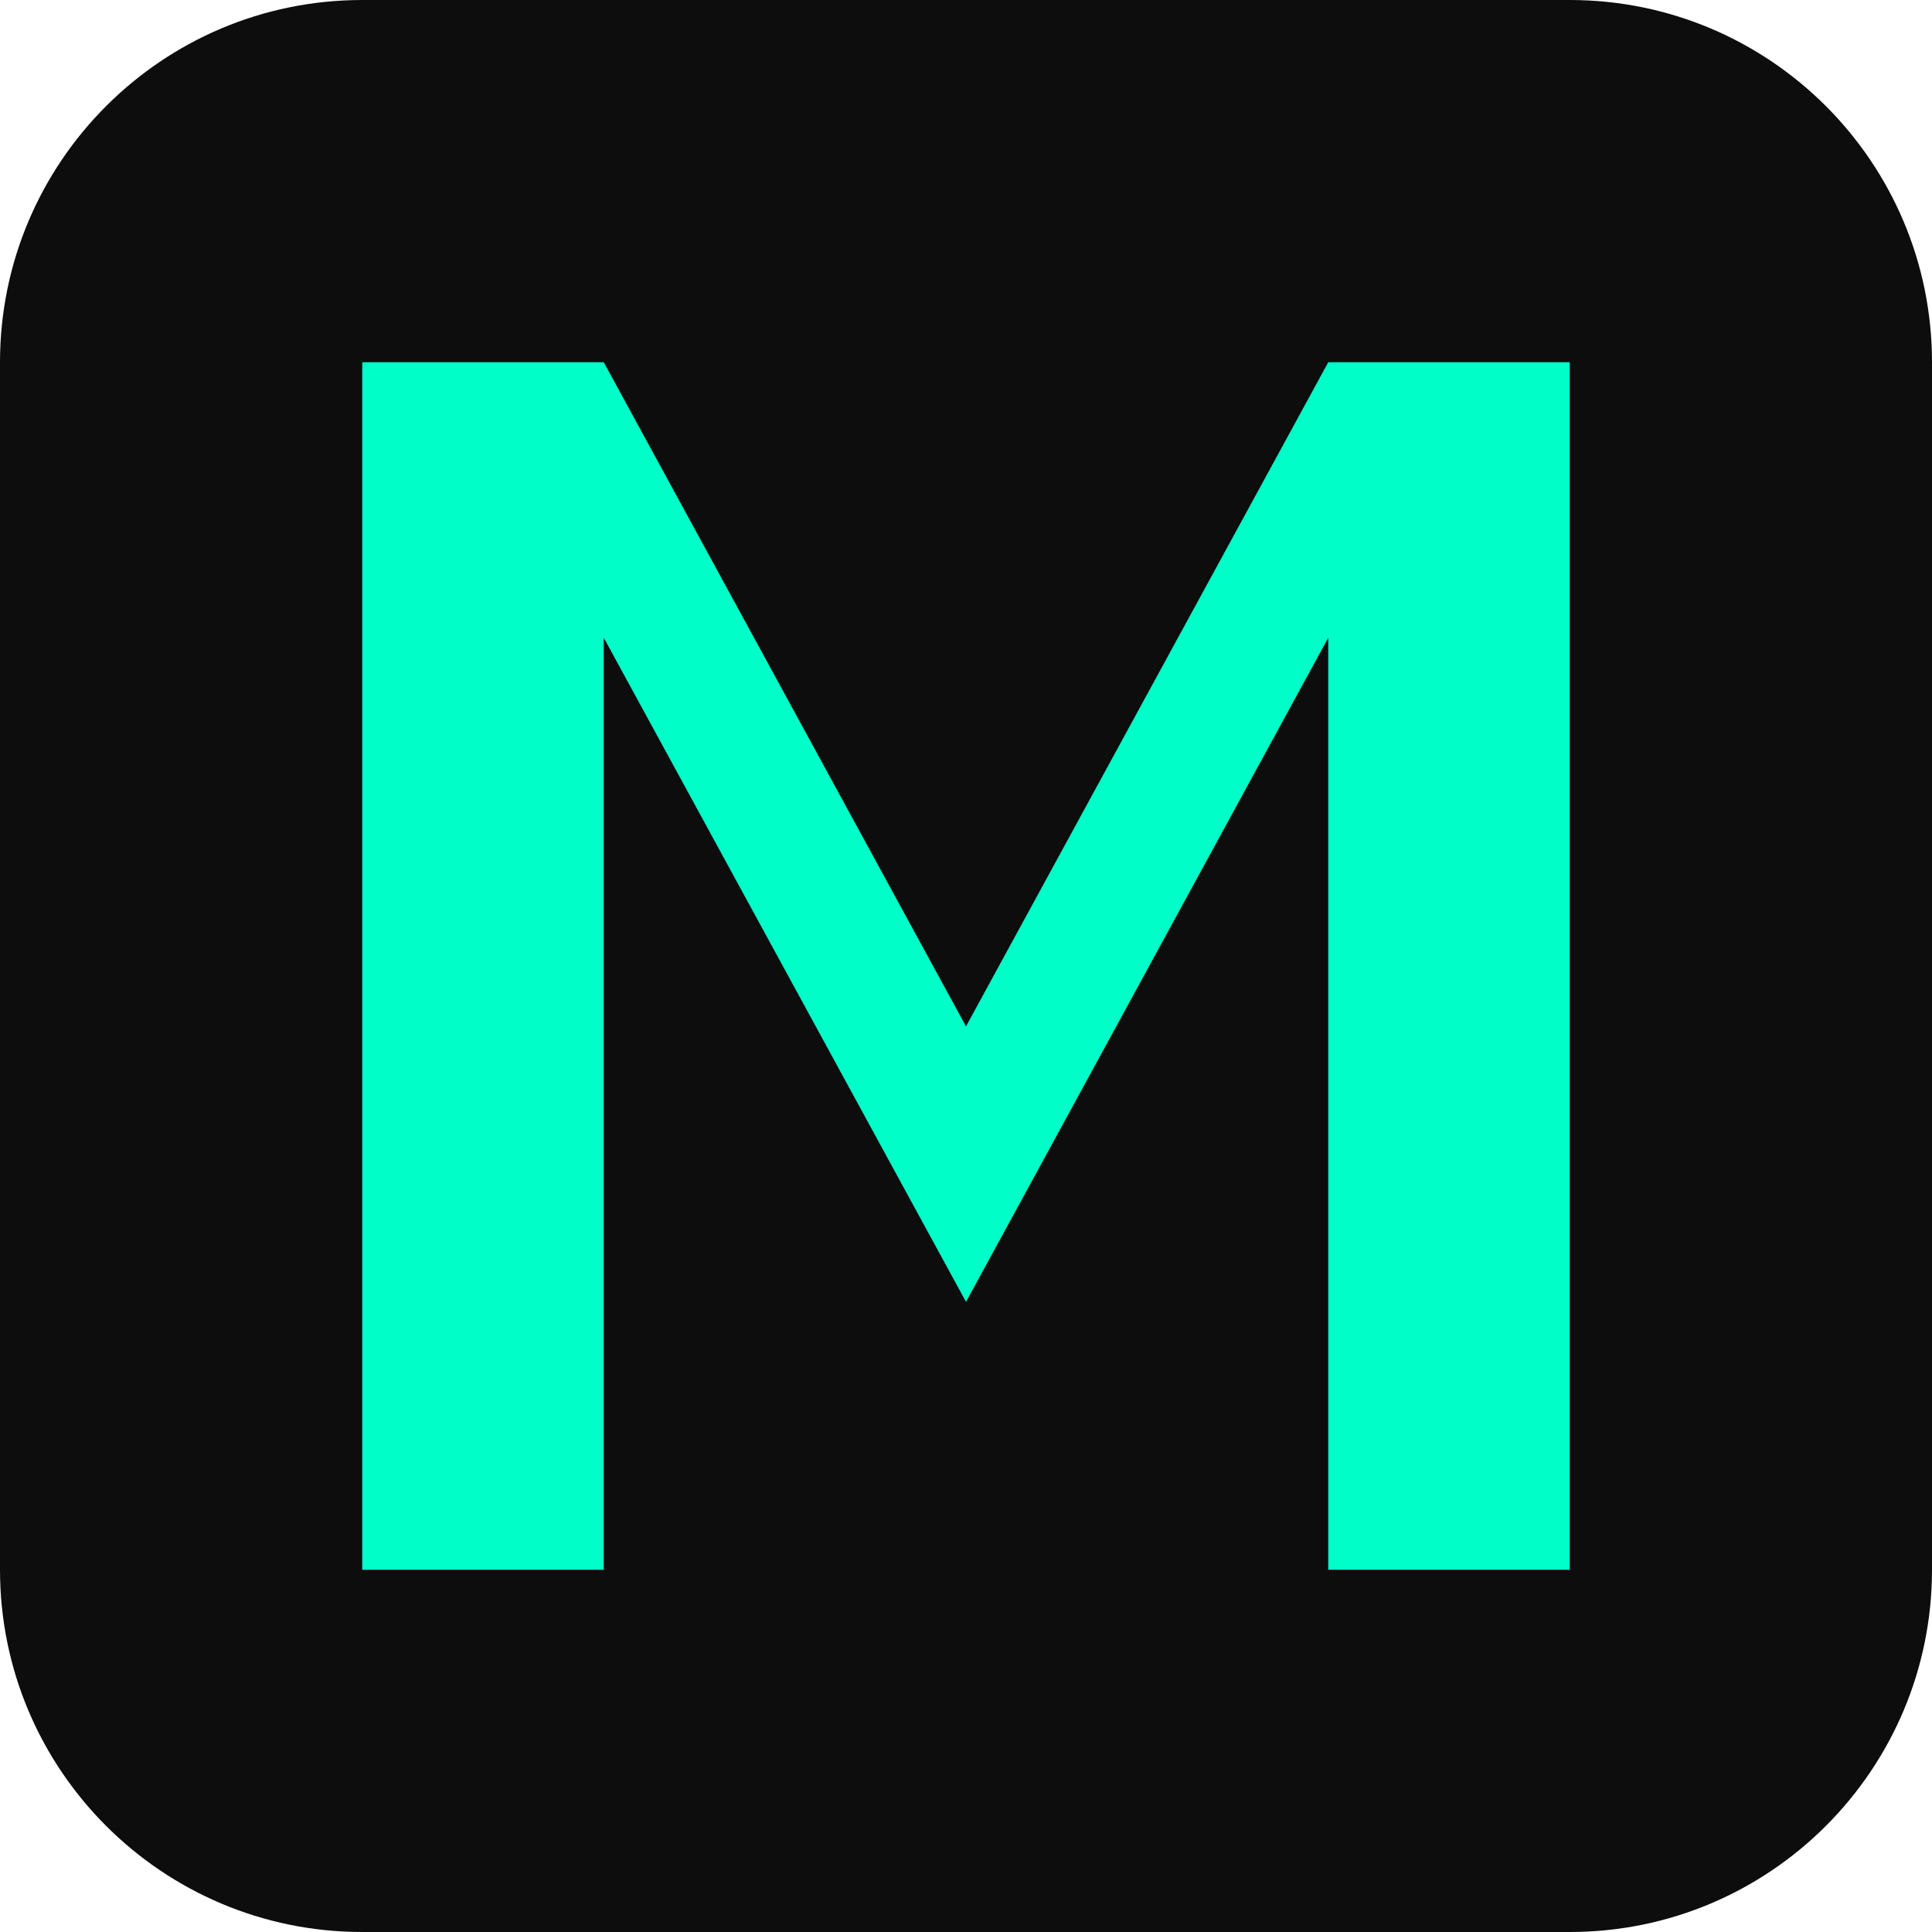
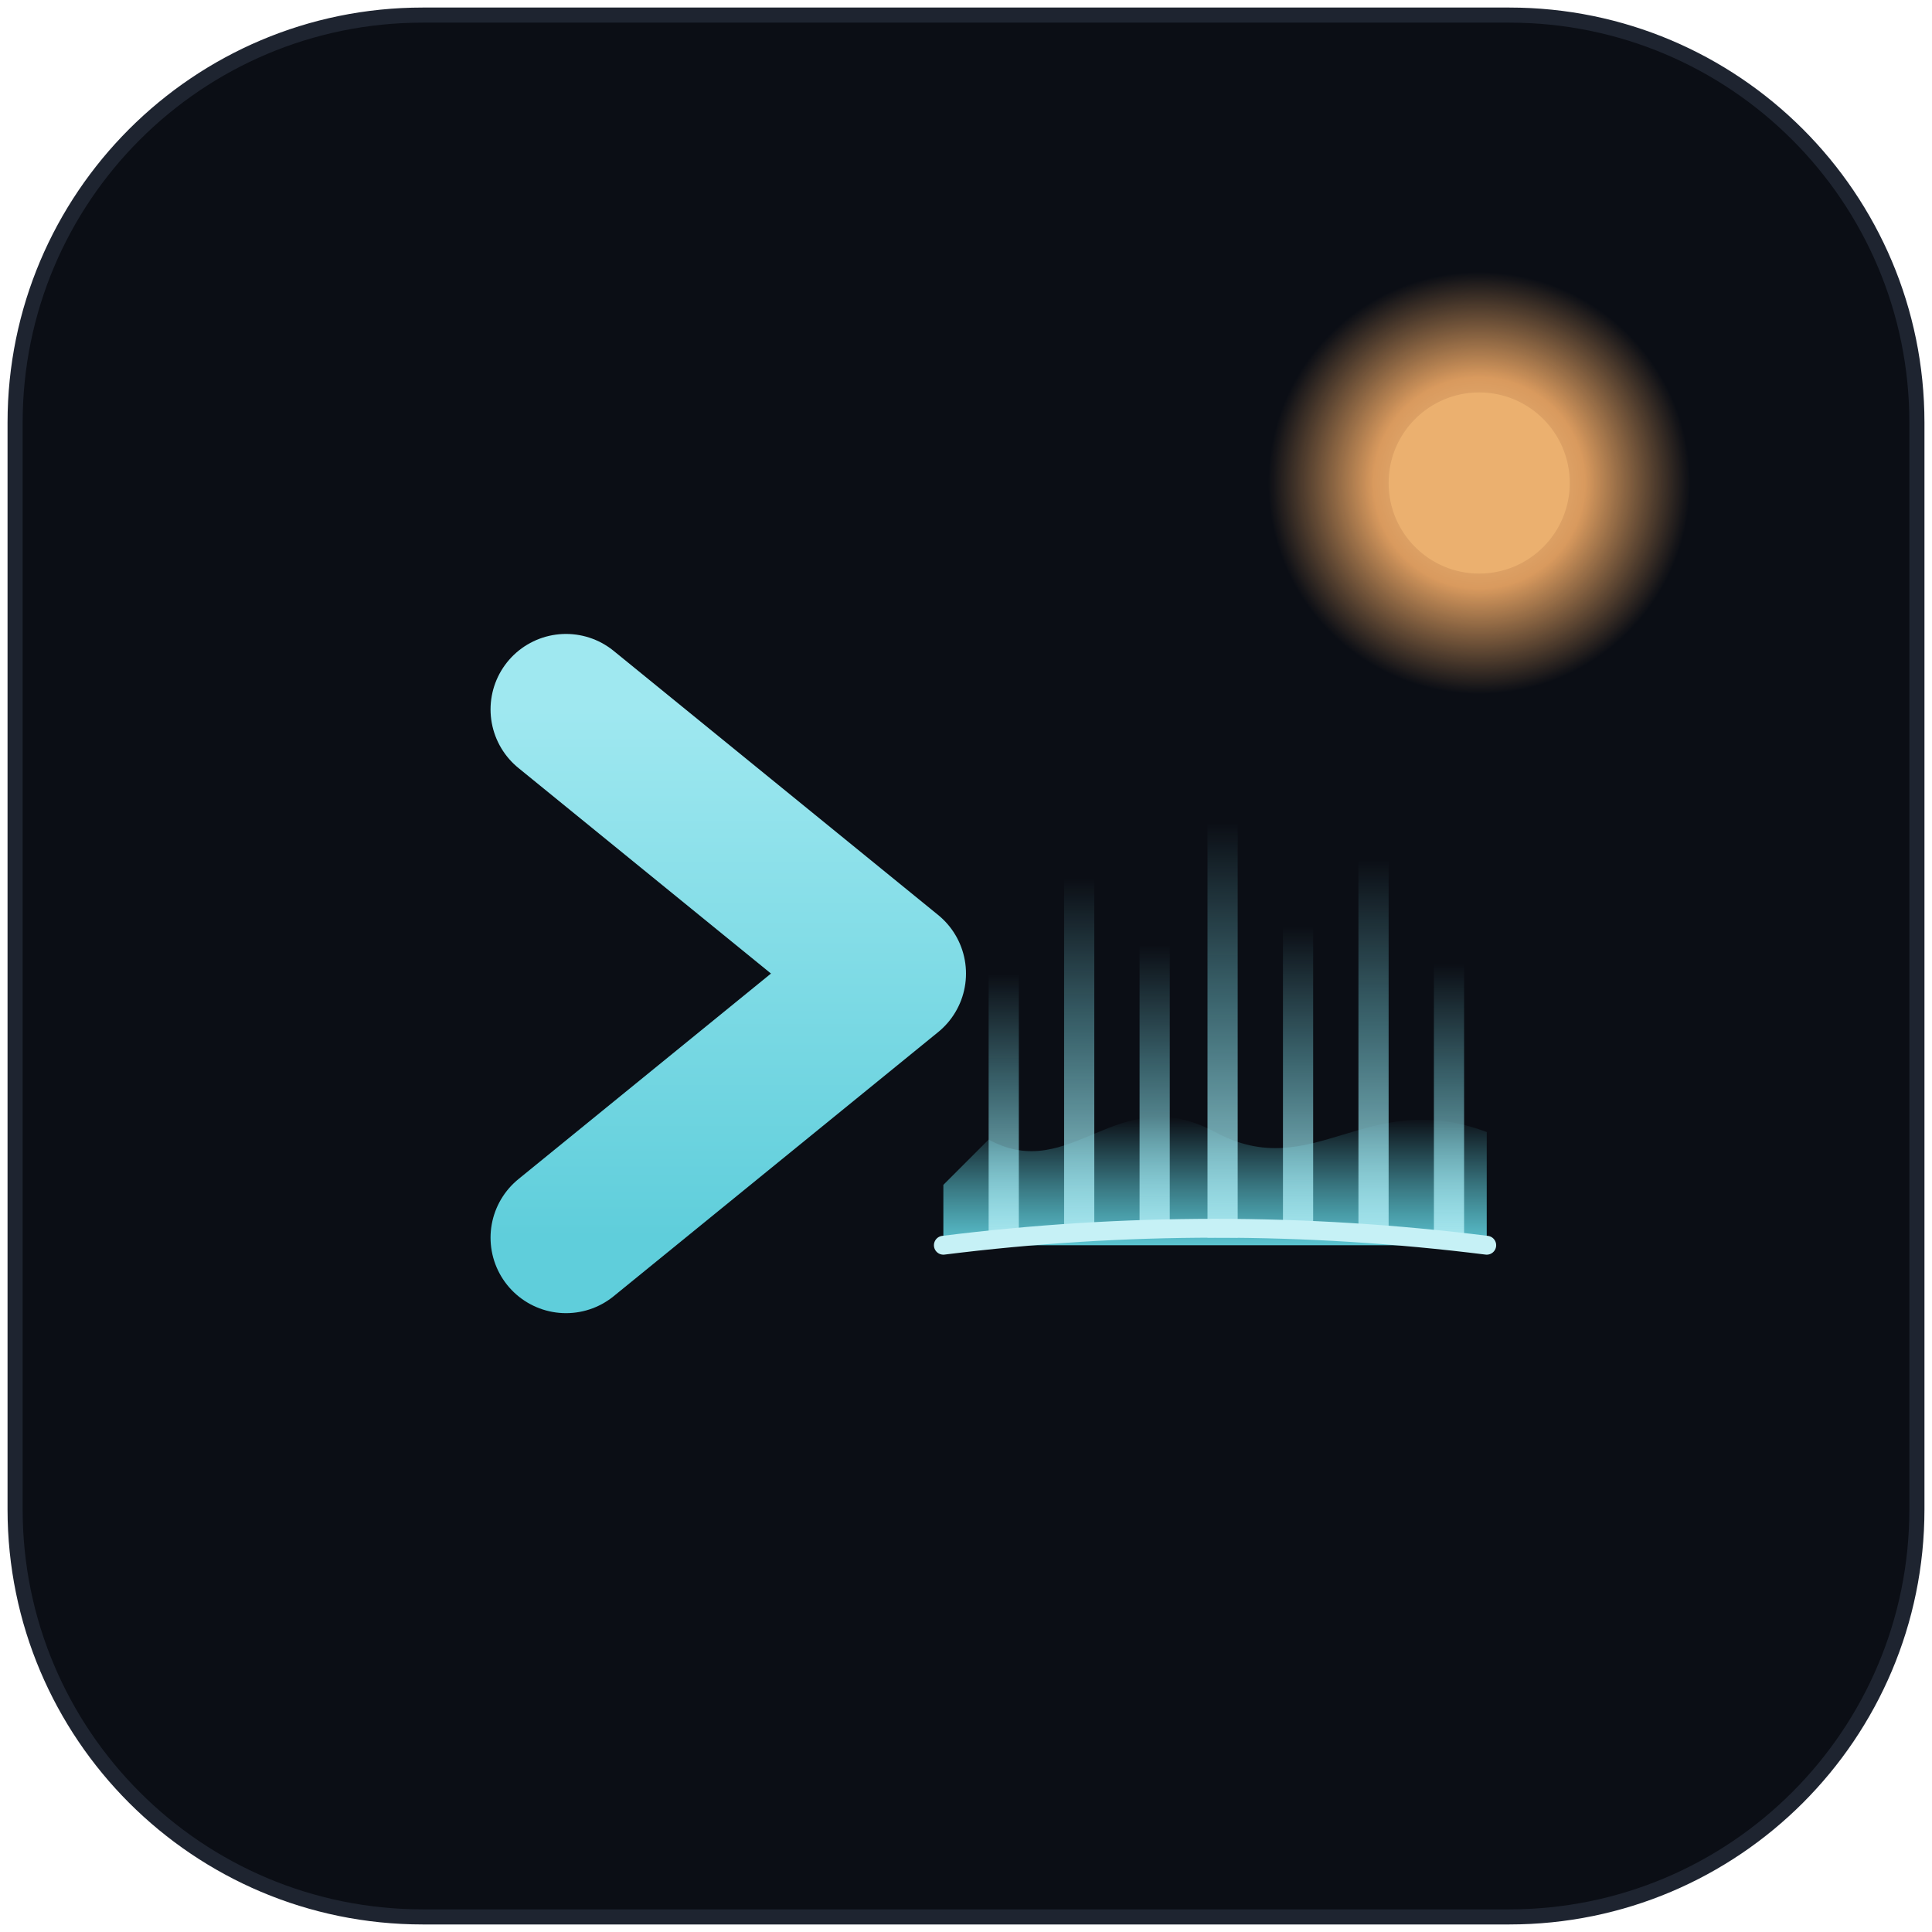
<svg xmlns="http://www.w3.org/2000/svg" viewBox="0 0 512 512" width="512" height="512">
-   <rect width="512" height="512" rx="96" fill="#0D0D0D" />
-   <path d="M96,416 L96,96 L160,96 L256,272 L352,96 L416,96 L416,416 L352,416 L352,169 L256,345 L160,169 L160,416 Z" fill="#00FFC8" />
+   <defs>
+     <linearGradient id="g_cy" x1="0" y1="0" x2="0" y2="1">
+       <stop offset="0" stop-color="#9FE8F0" />
+       <stop offset="1" stop-color="#5FCEDB" />
+     </linearGradient>
+     <linearGradient id="g_band" x1="0" y1="1" x2="0" y2="0">
+       <stop offset="0" stop-color="#5FCEDB" stop-opacity="0.95" />
+       <stop offset="0.45" stop-color="#5FCEDB" stop-opacity="0.55" />
+       <stop offset="1" stop-color="#5FCEDB" stop-opacity="0" />
+     </linearGradient>
+     <linearGradient id="g_ray" x1="0" y1="1" x2="0" y2="0">
+       <stop offset="0" stop-color="#AEEAF2" stop-opacity="0.92" />
+       <stop offset="0.6" stop-color="#7BD8E4" stop-opacity="0.4" />
+       <stop offset="1" stop-color="#7BD8E4" stop-opacity="0" />
+     </linearGradient>
+     <radialGradient id="g_sun" cx="50%" cy="50%" r="50%">
+       <stop offset="0" stop-color="#F2C589" />
+       <stop offset="0.5" stop-color="#D99A5E" />
+       <stop offset="1" stop-color="#D99A5E" stop-opacity="0" />
+     </radialGradient>
+   </defs>
+   <rect x="4" y="4" width="504" height="504" rx="108" fill="#0B0E15" stroke="#1E2430" stroke-width="4" />
+   <path d="M250,330 L394,330 L394,300 C362,288 348,314 322,300 C296,286 284,314 262,302 L250,314 Z" fill="url(#g_band)" />
+   <g>
+     <rect x="262" y="258" width="8" height="70" fill="url(#g_ray)" />
+     <rect x="282" y="233" width="8" height="95" fill="url(#g_ray)" />
+     <rect x="302" y="250.5" width="8" height="77.5" fill="url(#g_ray)" />
+     <rect x="320" y="218" width="8" height="110" fill="url(#g_ray)" />
+     <rect x="340" y="245.5" width="8" height="82.5" fill="url(#g_ray)" />
+     <rect x="360" y="228" width="8" height="100" fill="url(#g_ray)" />
+     <rect x="380" y="255.5" width="8" height="72.5" fill="url(#g_ray)" />
+   </g>
+   <path d="M150,188 L236,258 L150,328" fill="none" stroke="url(#g_cy)" stroke-width="40" stroke-linecap="round" stroke-linejoin="round" />
+   <path d="M250,330 Q322,321 394,330" fill="none" stroke="#C6F1F6" stroke-width="5" stroke-linecap="round" />
+   <circle cx="392" cy="128" r="56" fill="url(#g_sun)" />
+   <circle cx="392" cy="128" r="24" fill="#EBB06F" />
</svg>
